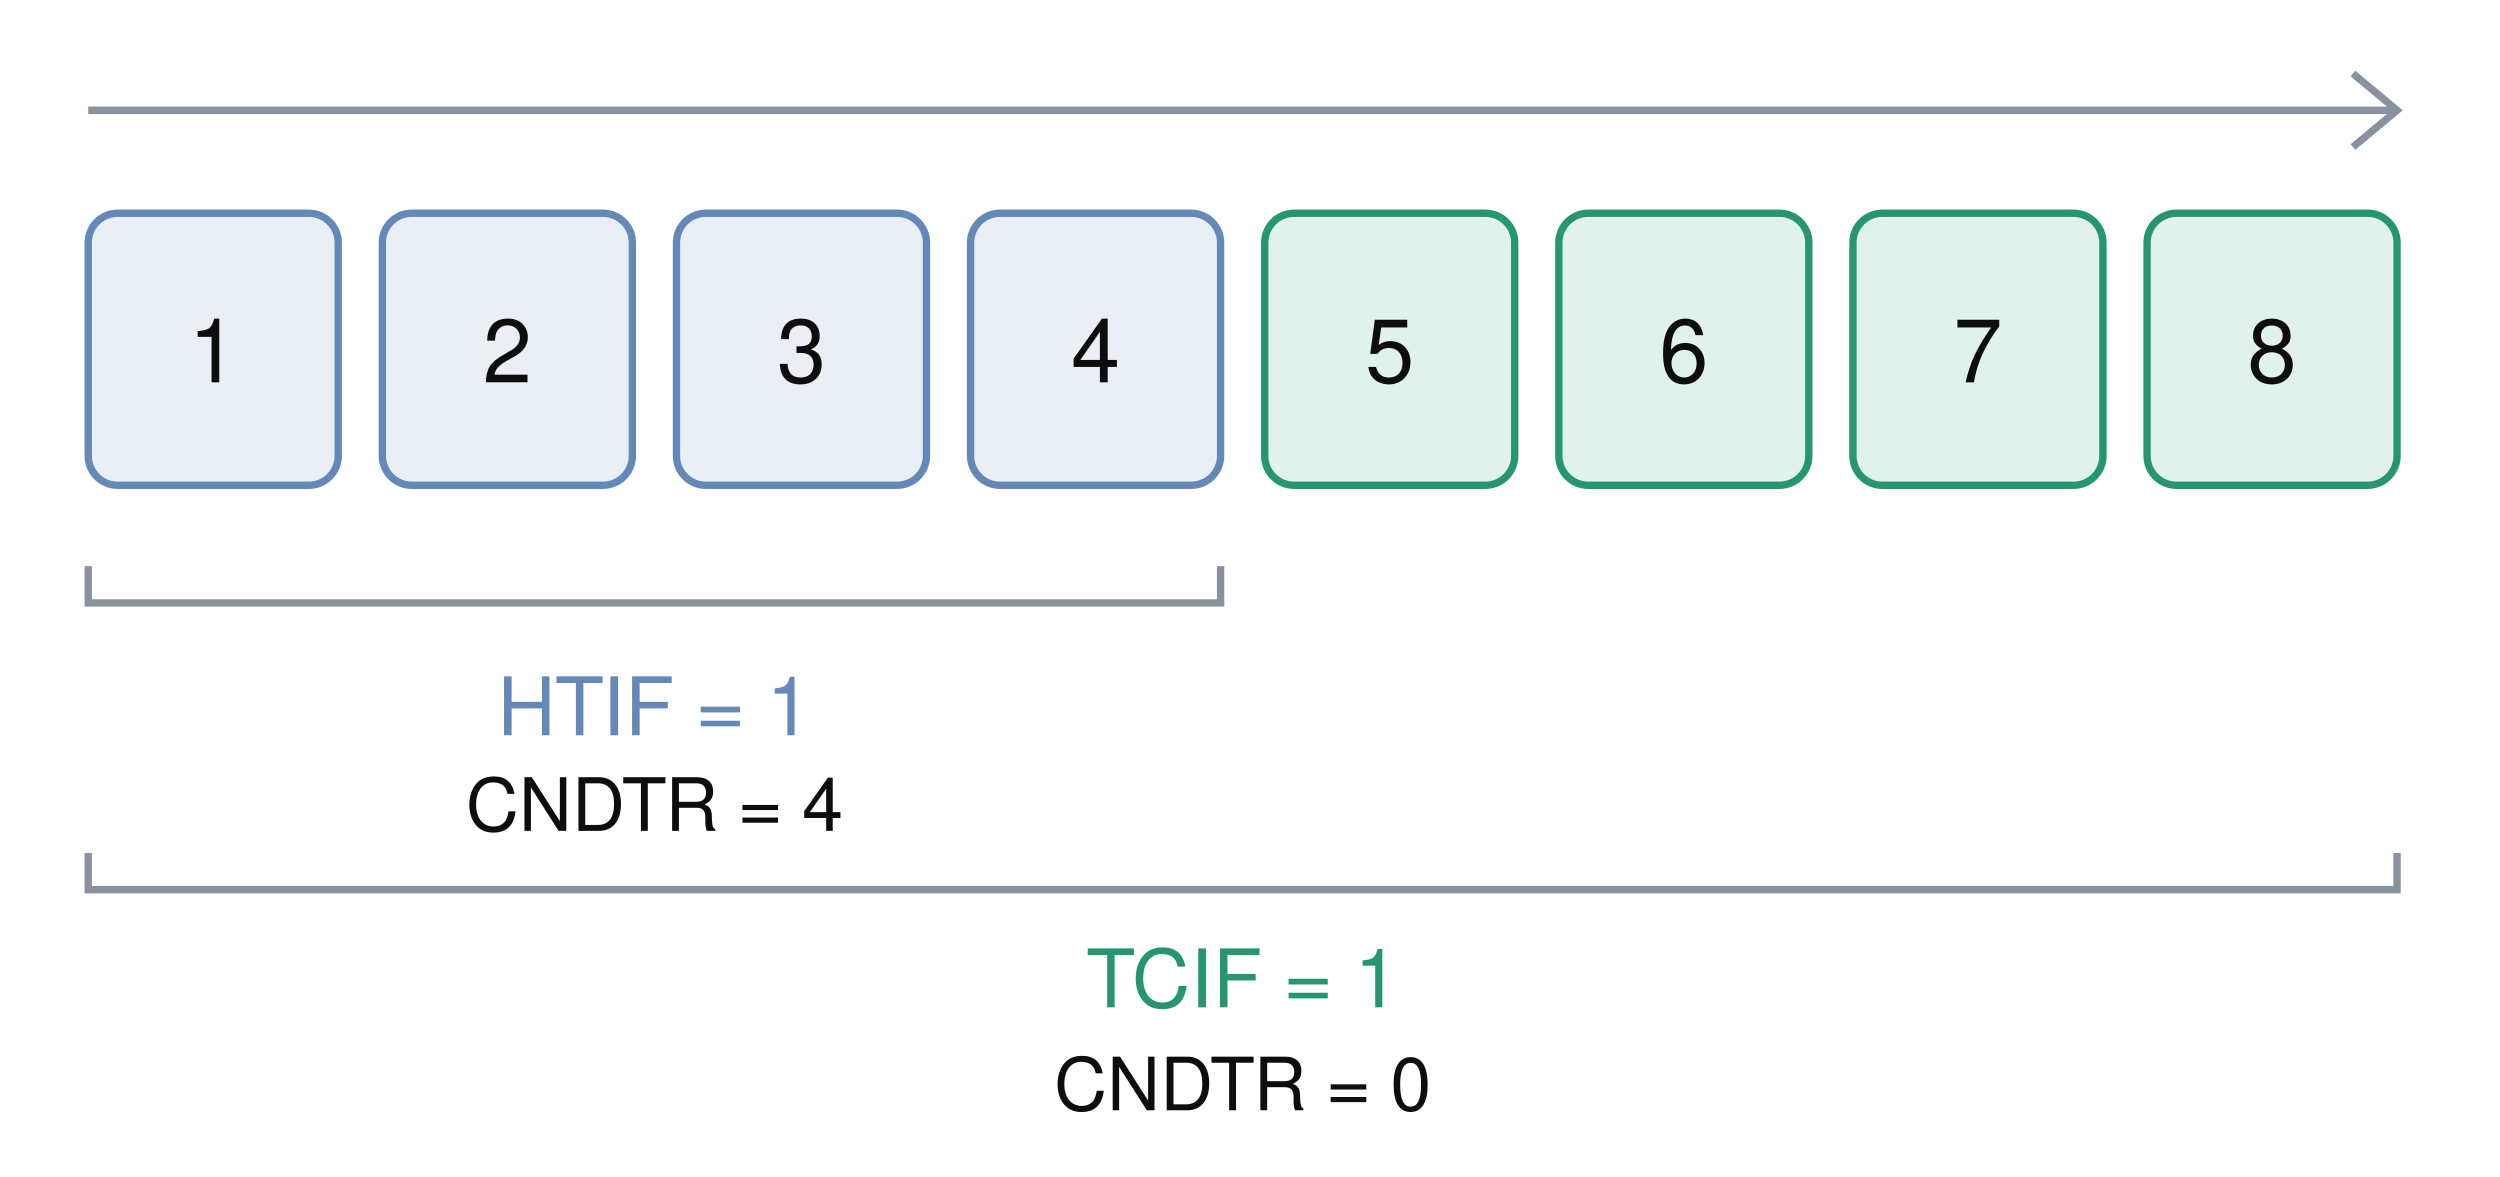
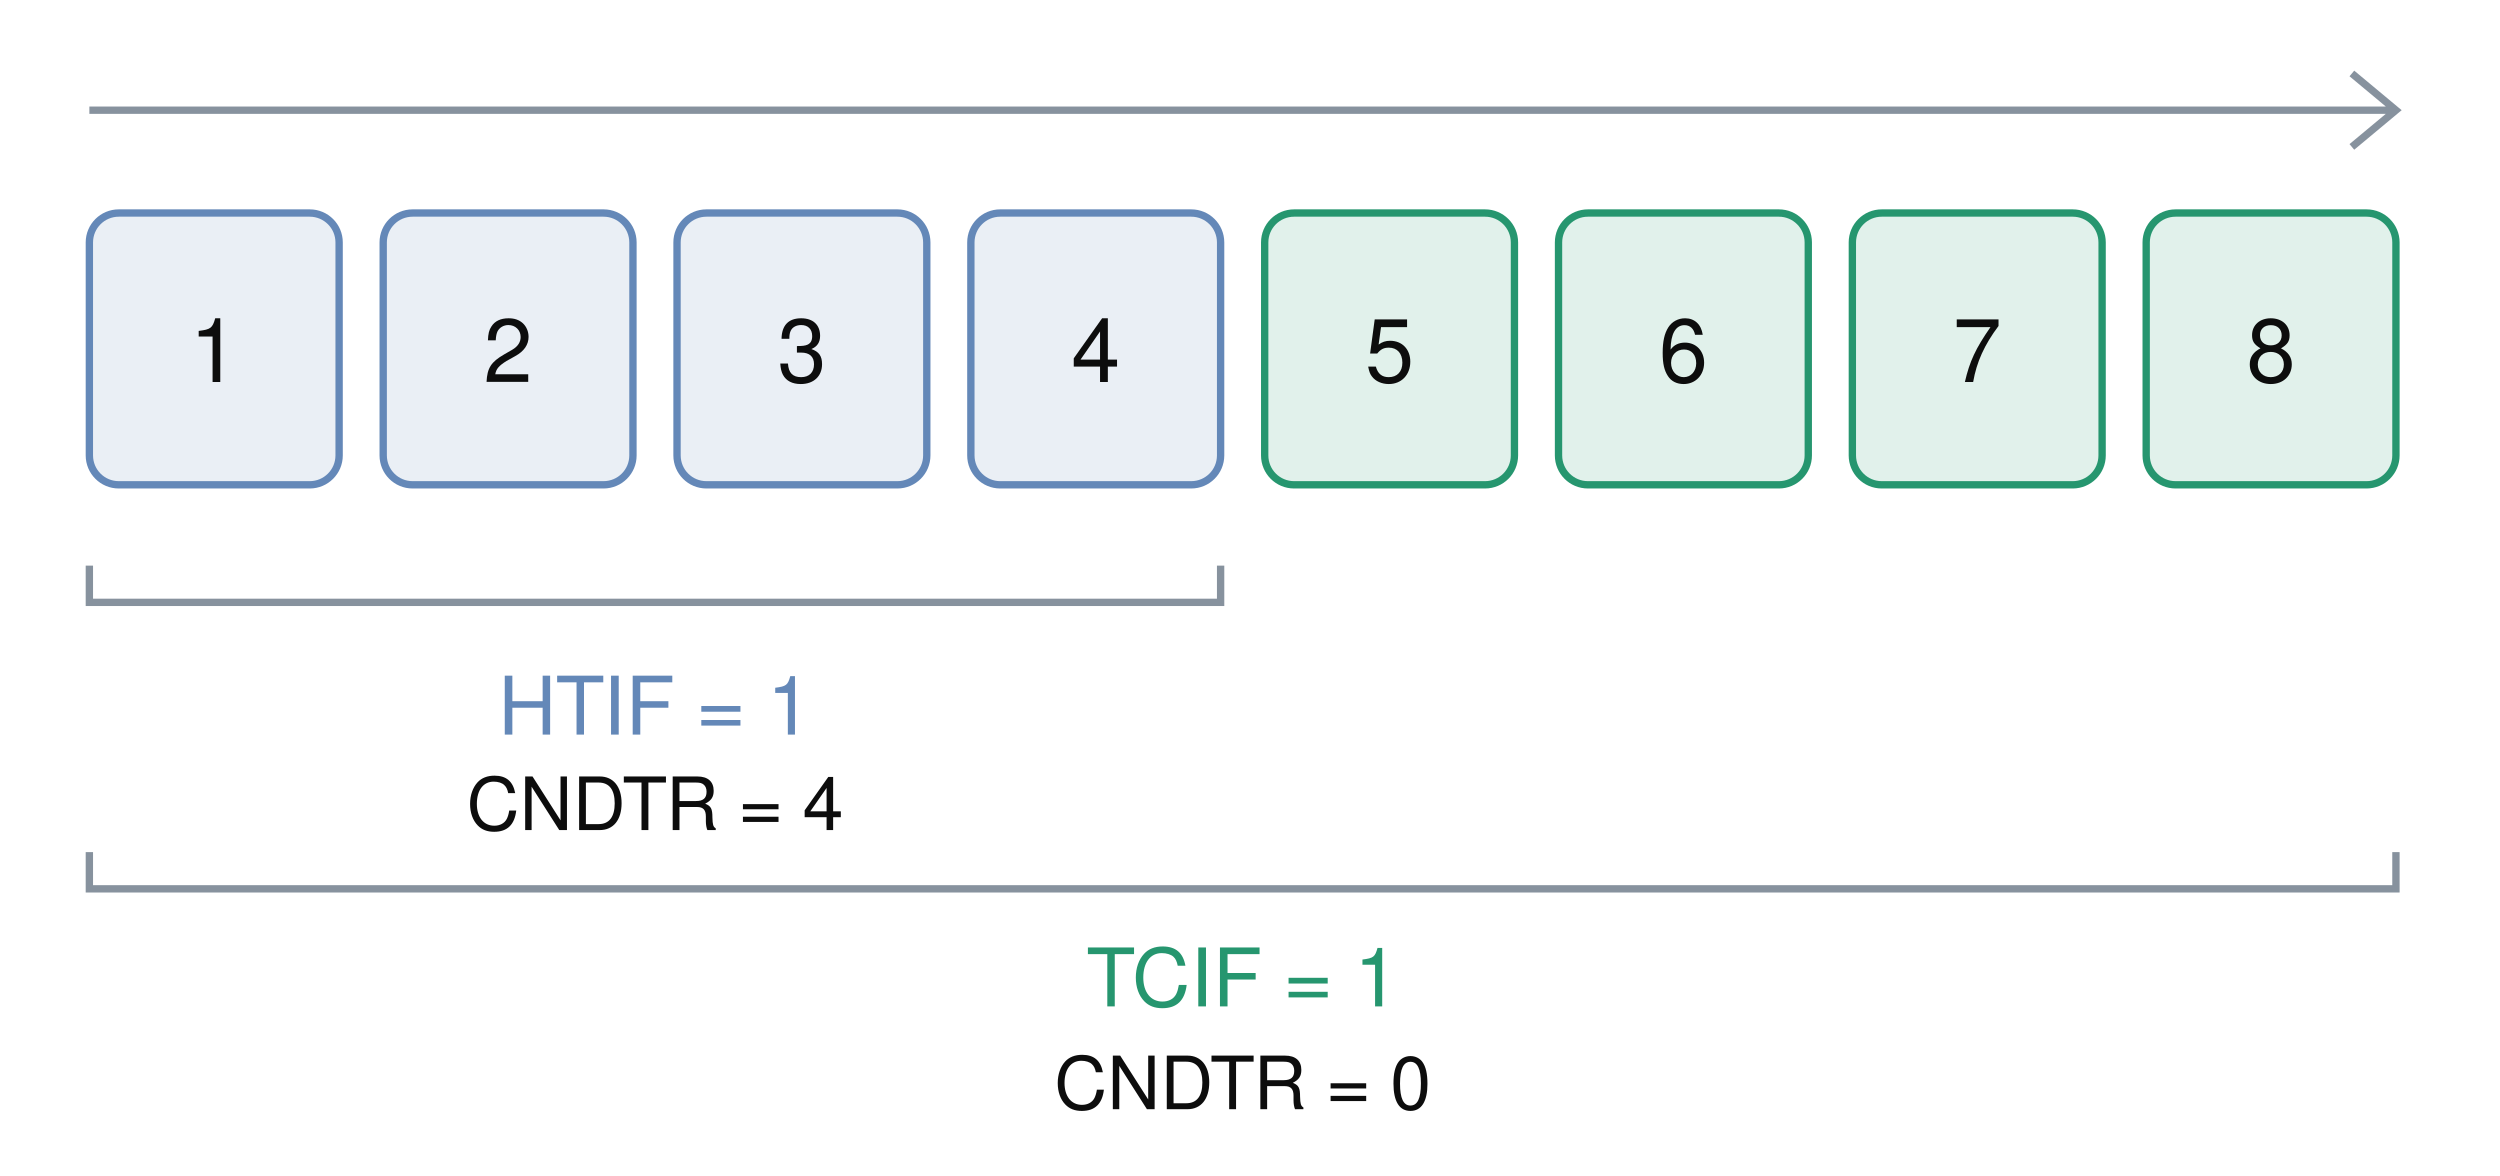
- <svg xmlns="http://www.w3.org/2000/svg" font-family="-apple-system-body, ui-sans-serif, -apple-system, system-ui, &quot;Segoe UI&quot;, Helvetica, &quot;Apple Color Emoji&quot;, Arial, sans-serif, &quot;Segoe UI Emoji&quot;, &quot;Segoe UI Symbol&quot;" font-weight="400" data-d-component="svg" fill="currentColor" style="color:rgb(13, 13, 13)" viewBox="0 0 340 160" width="100%">
+ <svg xmlns="http://www.w3.org/2000/svg" font-family="-apple-system-body, ui-sans-serif, -apple-system, system-ui, &quot;Segoe UI&quot;, Helvetica, &quot;Apple Color Emoji&quot;, Arial, sans-serif, &quot;Segoe UI Emoji&quot;, &quot;Segoe UI Symbol&quot;" font-weight="400" fill="#0d0d0d" viewBox="0 0 340 160" width="770" height="362">
  <rect x="12" y="29" width="34" height="37" rx="4" fill="#6488b8" fill-opacity=".14" stroke="#6488b8" />
-   <text x="29" y="52" text-anchor="middle" font-size="12" fill="currentColor">1</text>
+   <text x="29" y="52" text-anchor="middle" font-size="12" fill="#0d0d0d">1</text>
  <rect x="52" y="29" width="34" height="37" rx="4" fill="#6488b8" fill-opacity=".14" stroke="#6488b8" />
-   <text x="69" y="52" text-anchor="middle" font-size="12" fill="currentColor">2</text>
+   <text x="69" y="52" text-anchor="middle" font-size="12" fill="#0d0d0d">2</text>
  <rect x="92" y="29" width="34" height="37" rx="4" fill="#6488b8" fill-opacity=".14" stroke="#6488b8" />
-   <text x="109" y="52" text-anchor="middle" font-size="12" fill="currentColor">3</text>
+   <text x="109" y="52" text-anchor="middle" font-size="12" fill="#0d0d0d">3</text>
  <rect x="132" y="29" width="34" height="37" rx="4" fill="#6488b8" fill-opacity=".14" stroke="#6488b8" />
-   <text x="149" y="52" text-anchor="middle" font-size="12" fill="currentColor">4</text>
+   <text x="149" y="52" text-anchor="middle" font-size="12" fill="#0d0d0d">4</text>
  <rect x="172" y="29" width="34" height="37" rx="4" fill="#26966f" fill-opacity=".14" stroke="#26966f" />
-   <text x="189" y="52" text-anchor="middle" font-size="12" fill="currentColor">5</text>
+   <text x="189" y="52" text-anchor="middle" font-size="12" fill="#0d0d0d">5</text>
  <rect x="212" y="29" width="34" height="37" rx="4" fill="#26966f" fill-opacity=".14" stroke="#26966f" />
-   <text x="229" y="52" text-anchor="middle" font-size="12" fill="currentColor">6</text>
+   <text x="229" y="52" text-anchor="middle" font-size="12" fill="#0d0d0d">6</text>
  <rect x="252" y="29" width="34" height="37" rx="4" fill="#26966f" fill-opacity=".14" stroke="#26966f" />
-   <text x="269" y="52" text-anchor="middle" font-size="12" fill="currentColor">7</text>
+   <text x="269" y="52" text-anchor="middle" font-size="12" fill="#0d0d0d">7</text>
  <rect x="292" y="29" width="34" height="37" rx="4" fill="#26966f" fill-opacity=".14" stroke="#26966f" />
-   <text x="309" y="52" text-anchor="middle" font-size="12" fill="currentColor">8</text>
+   <text x="309" y="52" text-anchor="middle" font-size="12" fill="#0d0d0d">8</text>
  <path d="M12 77V82H166V77M12 116V121H326V116" stroke="#87929e" fill="none" />
  <text x="89" y="100" text-anchor="middle" font-size="11" fill="#6488b8">HTIF = 1</text>
-   <text x="89" y="113" text-anchor="middle" font-size="10" fill="currentColor">CNDTR = 4</text>
+   <text x="89" y="113" text-anchor="middle" font-size="10" fill="#0d0d0d">CNDTR = 4</text>
  <text x="169" y="137" text-anchor="middle" font-size="11" fill="#26966f">TCIF = 1</text>
-   <text x="169" y="151" text-anchor="middle" font-size="10" fill="currentColor">CNDTR = 0</text>
+   <text x="169" y="151" text-anchor="middle" font-size="10" fill="#0d0d0d">CNDTR = 0</text>
  <path d="M12 15H326M320 10L326 15L320 20" stroke="#87929e" fill="none" />
</svg>
